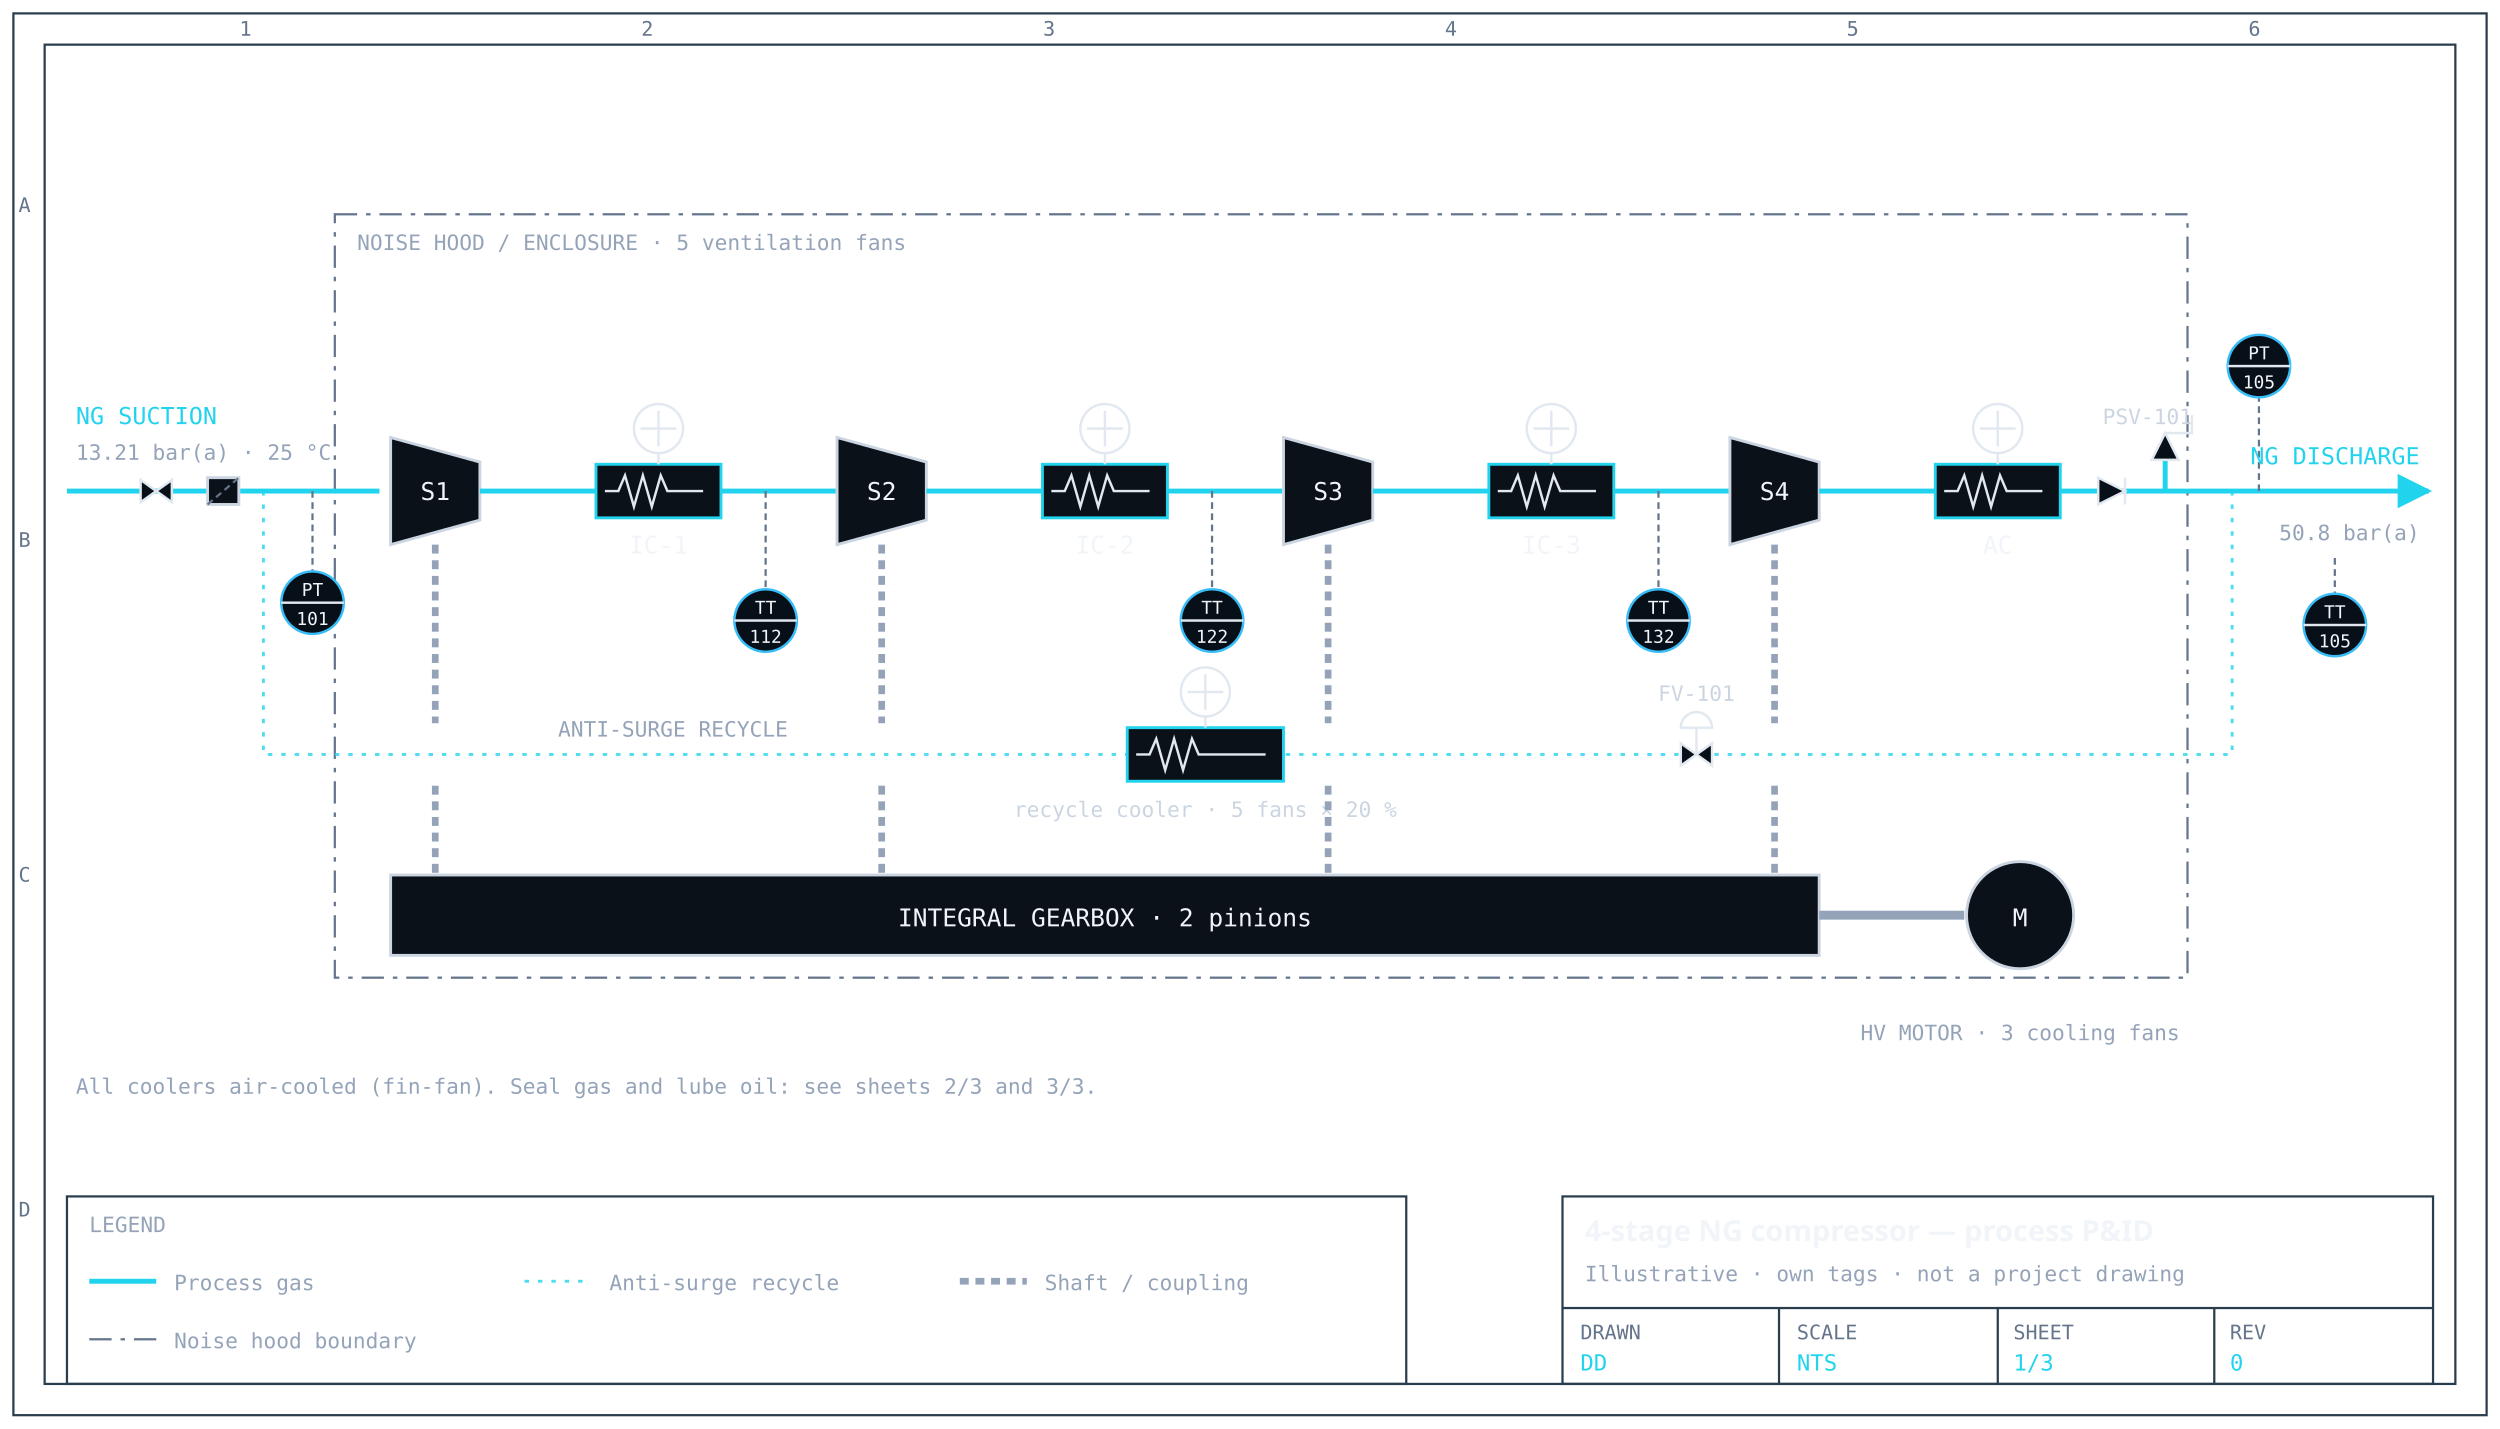
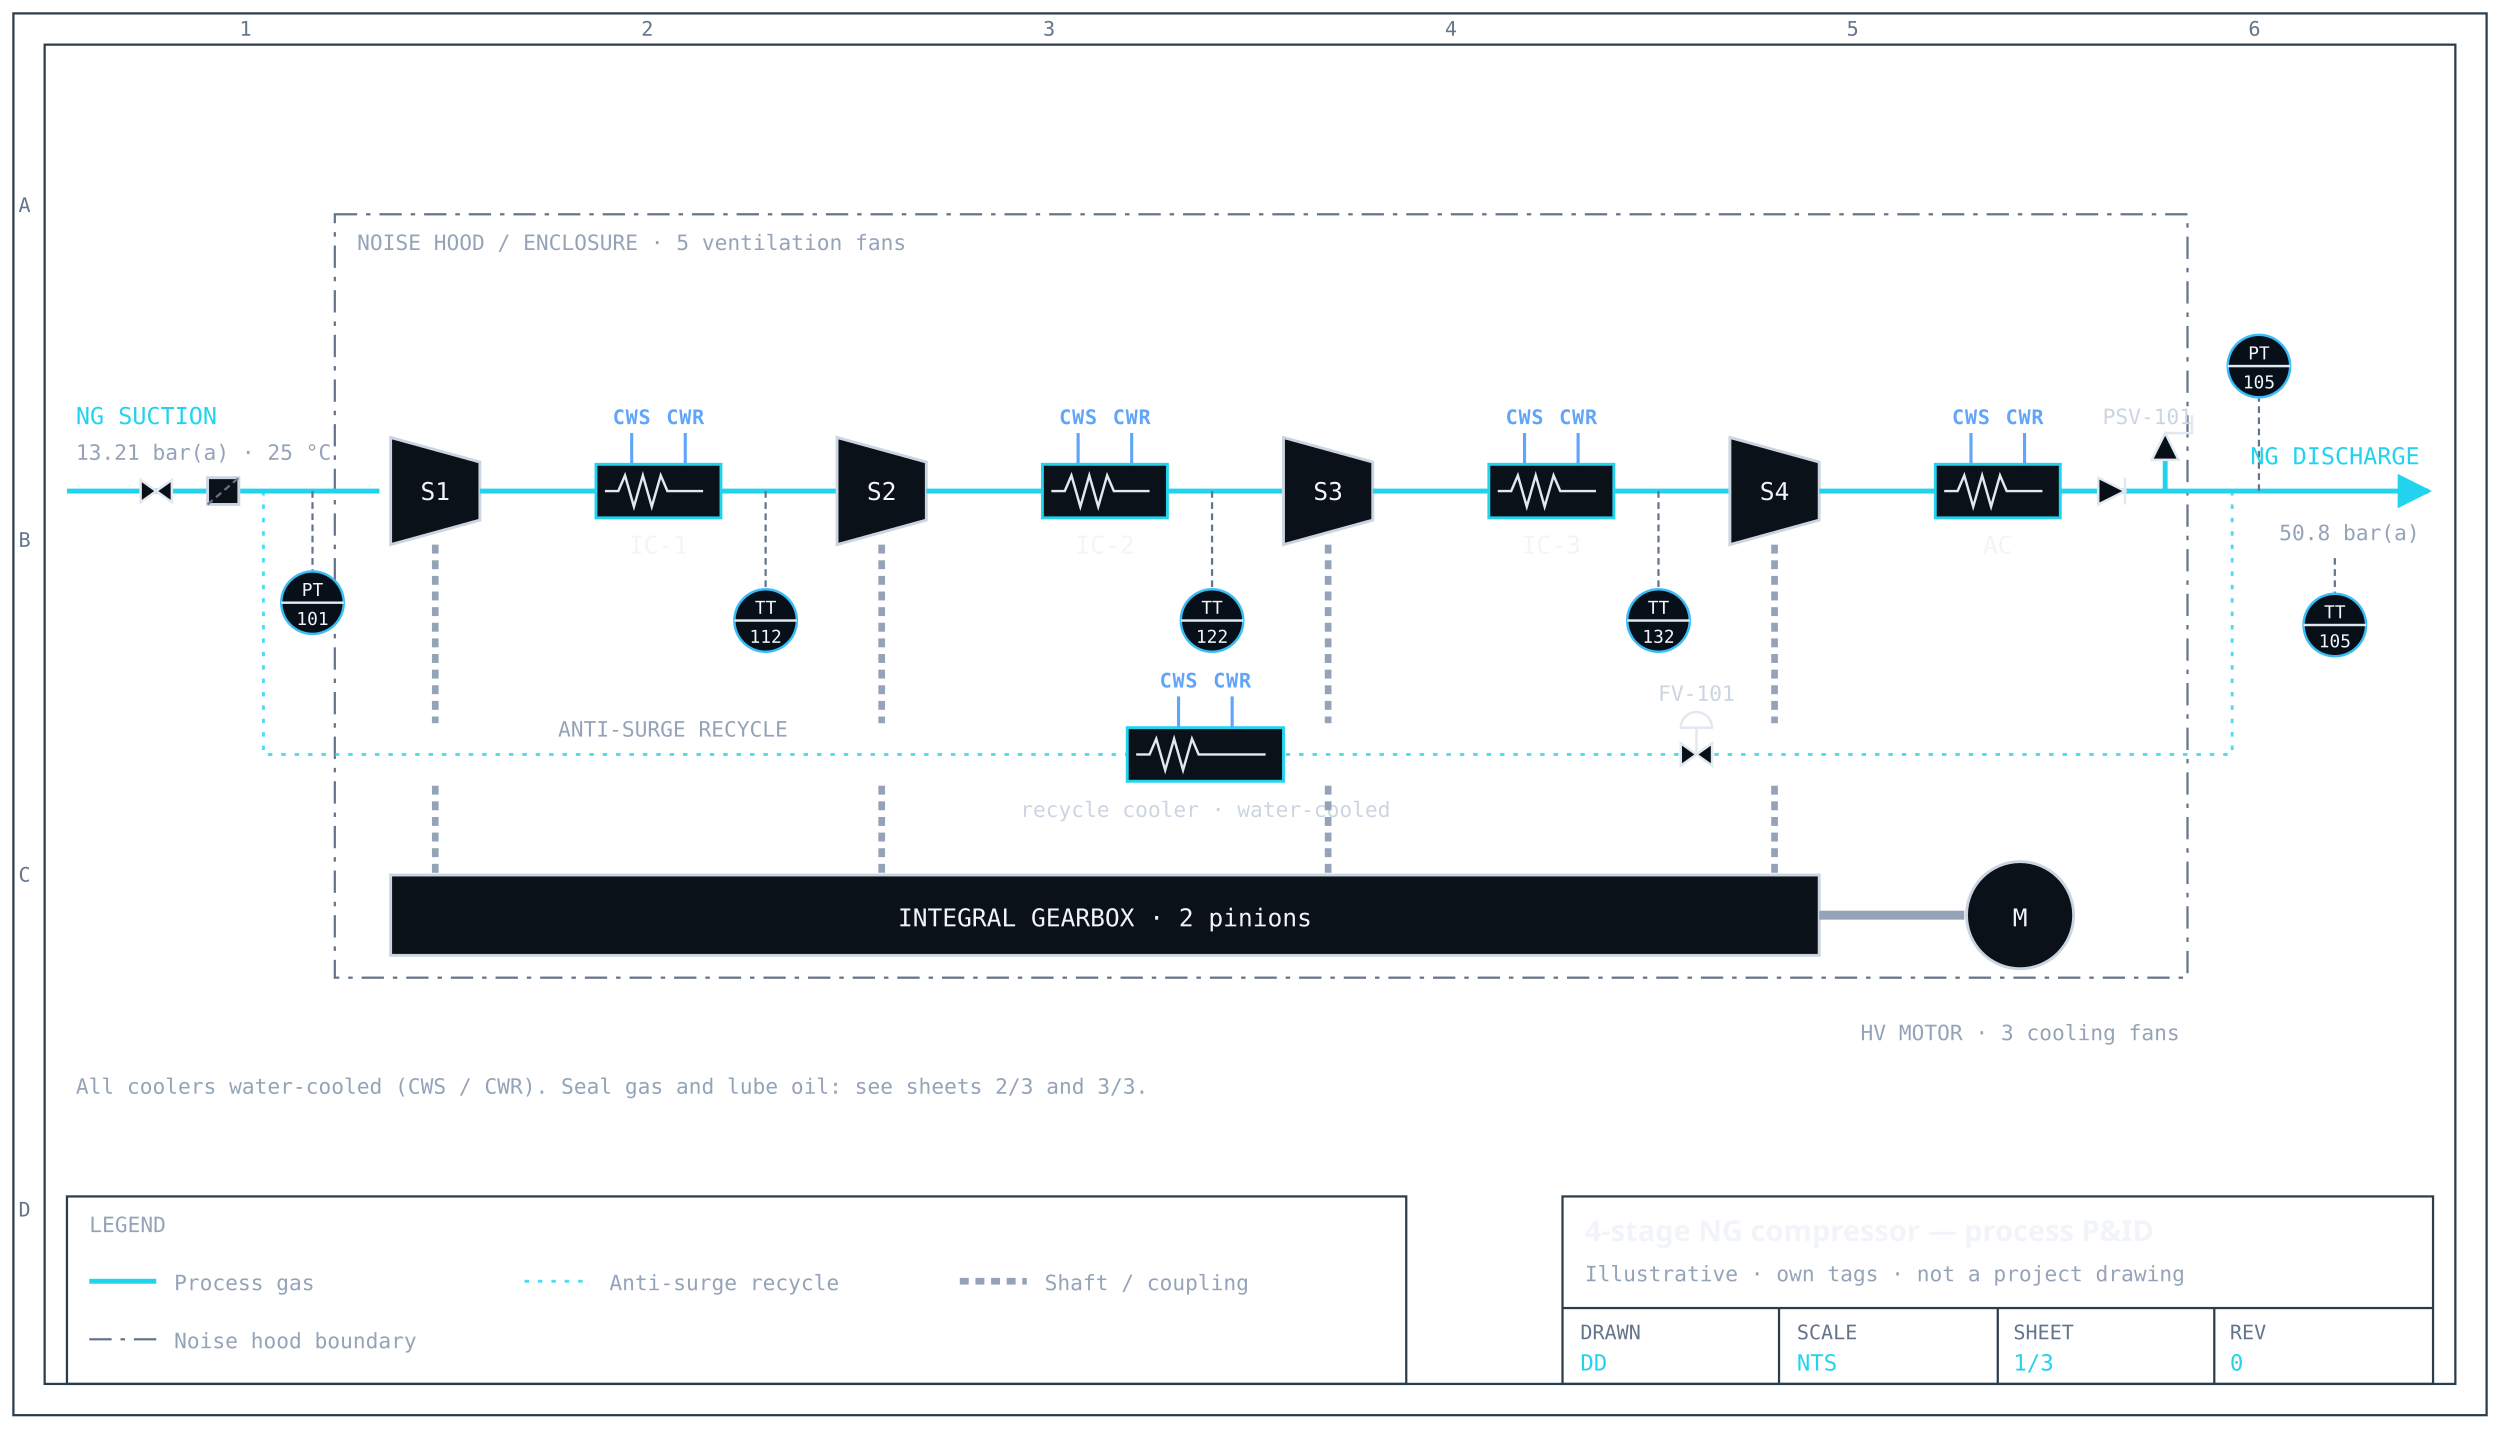
<svg xmlns="http://www.w3.org/2000/svg" class="pid" viewBox="0 0 1120 640" role="img" aria-labelledby="c3p-t c3p-d">
  <style>.pid{display:block;width:100%;height:auto;background:#071018}
.pid .fr{fill:none;stroke:#2A3D4D;stroke-width:1}.pid .zn{fill:#64748B;font:400 9px "IBM Plex Mono",ui-monospace,monospace;text-anchor:middle}
.pid .eq{fill:#0B1118;stroke:#CBD5E1;stroke-width:1.3}.pid .eq.hi{stroke:#22D3EE}.pid .eq.ex{stroke:#A5B4FC}
.pid .ln{fill:none;stroke:#E2E8F0;stroke-width:1.1}.pid .tap{fill:none;stroke:#64748B;stroke-width:1;stroke-dasharray:3 2}
.pid .vv{fill:#071018;stroke:#E2E8F0;stroke-width:1.1}.pid .ib{fill:#071018;stroke:#38BDF8;stroke-width:1.1}
.pid .pl{fill:none;stroke:#22D3EE;stroke-width:2.2}.pid .pl2{fill:none;stroke:#A5B4FC;stroke-width:2;stroke-dasharray:8 4}
.pid .rc{fill:none;stroke:#22D3EE;stroke-width:1.3;stroke-dasharray:2 4;opacity:.8}
.pid .cw{fill:none;stroke:#34D399;stroke-width:2}.pid .cwr{fill:none;stroke:#34D399;stroke-width:2;stroke-dasharray:9 5}.pid .cwb{fill:none;stroke:#34D399;stroke-width:1.4}
.pid .lo{fill:none;stroke:#F59E0B;stroke-width:1.6;stroke-dasharray:6 3}
.pid .sh{stroke:#94A3B8;stroke-width:4}.pid .shd{stroke:#94A3B8;stroke-width:3;stroke-dasharray:4 3}
.pid .tg{fill:#F1F5F9;font:500 11px "IBM Plex Mono",ui-monospace,monospace;text-anchor:middle}.pid .tgs{fill:#CBD5E1;font:400 9.5px "IBM Plex Mono",ui-monospace,monospace;text-anchor:middle}
.pid .it{fill:#F1F5F9;font:500 8px "IBM Plex Mono",ui-monospace,monospace;text-anchor:middle}
.pid .lb{fill:#CBD5E1;font:500 10.5px "IBM Plex Mono",ui-monospace,monospace}.pid .lb.hi{fill:#22D3EE}.pid .lbs{fill:#94A3B8;font:400 9.5px "IBM Plex Mono",ui-monospace,monospace}.pid .cwt{fill:#34D399}
.pid .ttl{fill:#F1F5F9;font:600 13px "IBM Plex Sans",system-ui,sans-serif}
.pid .zl{fill:#64748B;font:400 9px "IBM Plex Mono",ui-monospace,monospace}.pid .tgl{fill:#22D3EE;font:500 10px "IBM Plex Mono",ui-monospace,monospace}
.pid .sg{fill:none;stroke:#A5B4FC;stroke-width:1.8}.pid .sgt{fill:#A5B4FC}.pid .lor{fill:none;stroke:#F59E0B;stroke-width:1.3;stroke-dasharray:3 4}
.pid .encl{fill:none;stroke:#64748B;stroke-width:1;stroke-dasharray:10 4 2 4}
.pid .vt{fill:none;stroke:#94A3B8;stroke-width:1.4;stroke-dasharray:7 4}
+ .pid .cw{fill:none;stroke:#60A5FA;stroke-width:1.4}.pid .cwt{fill:#60A5FA;font:600 9px/1 ui-monospace,monospace;letter-spacing:.04em}
</style>
  <defs>
    <marker id="c3pa" viewBox="0 0 10 10" refX="9" refY="5" markerWidth="7" markerHeight="7" orient="auto">
      <path d="M0 0L10 5L0 10z" fill="#22D3EE" />
    </marker>
    <marker id="c3pb" viewBox="0 0 10 10" refX="9" refY="5" markerWidth="7" markerHeight="7" orient="auto">
      <path d="M0 0L10 5L0 10z" fill="#A5B4FC" />
    </marker>
    <marker id="c3po" viewBox="0 0 10 10" refX="9" refY="5" markerWidth="7" markerHeight="7" orient="auto">
      <path d="M0 0L10 5L0 10z" fill="#F59E0B" />
    </marker>
    <marker id="c3pg" viewBox="0 0 10 10" refX="9" refY="5" markerWidth="7" markerHeight="7" orient="auto">
      <path d="M0 0L10 5L0 10z" fill="#94A3B8" />
    </marker>
  </defs>
  <rect x="6" y="6" width="1108" height="628" class="fr" />
  <rect x="20" y="20" width="1080" height="600" class="fr" />
  <text x="110" y="16" class="zn">1</text>
  <text x="290" y="16" class="zn">2</text>
  <text x="470" y="16" class="zn">3</text>
  <text x="650" y="16" class="zn">4</text>
  <text x="830" y="16" class="zn">5</text>
  <text x="1010" y="16" class="zn">6</text>
  <text x="11" y="95" class="zn">A</text>
  <text x="11" y="245" class="zn">B</text>
  <text x="11" y="395" class="zn">C</text>
  <text x="11" y="545" class="zn">D</text>
  <rect x="150" y="96" width="830" height="342" class="encl" />
  <text x="160" y="112" class="lbs">NOISE HOOD / ENCLOSURE · 5 ventilation fans</text>
  <path d="M30 220H170" class="pl" />
  <text x="34" y="190" class="lb hi">NG SUCTION</text>
  <text x="34" y="206" class="lbs">13.21 bar(a) · 25 °C</text>
  <path d="M63 215L77 225V215L63 225Z" class="vv" />
  <path d="M93 214h14v12h-14z" class="eq" />
  <path d="M93 226l14-12" class="tap" />
  <path d="M140 220L140 270" class="tap" />
  <circle cx="140" cy="270" r="14" class="ib" />
  <path d="M126 270h28" class="ln" />
  <text x="140" y="267" class="it">PT</text>
  <text x="140" y="280" class="it">101</text>
  <path d="M175 196L215 207V233L175 244Z" class="eq" />
  <text x="195" y="224" class="tg">S1</text>
  <path d="M215 220H267" class="pl" />
  <rect x="267.0" y="208" width="56" height="24" class="eq hi" />
  <path d="M271.0 220h6l3-7 4 14 4-14 4 14 4-14 3 7h16" class="ln" />
-   <circle cx="295" cy="192" r="11" class="ln" />
-   <path d="M287 192h16M295 184v16" class="ln" />
-   <path d="M295 203V208" class="ln" />
+   <path d="M283 208V194M307 208V194" class="cw" />
+   <text x="283" y="190" class="cwt" text-anchor="middle">CWS</text>
+   <text x="307" y="190" class="cwt" text-anchor="middle">CWR</text>
  <text x="295" y="248" class="tg">IC-1</text>
  <path d="M323 220H375" class="pl" />
  <path d="M343 220L343 278" class="tap" />
  <circle cx="343" cy="278" r="14" class="ib" />
  <path d="M329 278h28" class="ln" />
  <text x="343" y="275" class="it">TT</text>
  <text x="343" y="288" class="it">112</text>
  <path d="M375 196L415 207V233L375 244Z" class="eq" />
  <text x="395" y="224" class="tg">S2</text>
  <path d="M415 220H467" class="pl" />
  <rect x="467.0" y="208" width="56" height="24" class="eq hi" />
  <path d="M471.0 220h6l3-7 4 14 4-14 4 14 4-14 3 7h16" class="ln" />
-   <circle cx="495" cy="192" r="11" class="ln" />
-   <path d="M487 192h16M495 184v16" class="ln" />
-   <path d="M495 203V208" class="ln" />
+   <path d="M483 208V194M507 208V194" class="cw" />
+   <text x="483" y="190" class="cwt" text-anchor="middle">CWS</text>
+   <text x="507" y="190" class="cwt" text-anchor="middle">CWR</text>
  <text x="495" y="248" class="tg">IC-2</text>
  <path d="M523 220H575" class="pl" />
  <path d="M543 220L543 278" class="tap" />
  <circle cx="543" cy="278" r="14" class="ib" />
  <path d="M529 278h28" class="ln" />
  <text x="543" y="275" class="it">TT</text>
  <text x="543" y="288" class="it">122</text>
  <path d="M575 196L615 207V233L575 244Z" class="eq" />
  <text x="595" y="224" class="tg">S3</text>
  <path d="M615 220H667" class="pl" />
  <rect x="667.0" y="208" width="56" height="24" class="eq hi" />
  <path d="M671.0 220h6l3-7 4 14 4-14 4 14 4-14 3 7h16" class="ln" />
-   <circle cx="695" cy="192" r="11" class="ln" />
-   <path d="M687 192h16M695 184v16" class="ln" />
-   <path d="M695 203V208" class="ln" />
+   <path d="M683 208V194M707 208V194" class="cw" />
+   <text x="683" y="190" class="cwt" text-anchor="middle">CWS</text>
+   <text x="707" y="190" class="cwt" text-anchor="middle">CWR</text>
  <text x="695" y="248" class="tg">IC-3</text>
  <path d="M723 220H775" class="pl" />
  <path d="M743 220L743 278" class="tap" />
  <circle cx="743" cy="278" r="14" class="ib" />
  <path d="M729 278h28" class="ln" />
  <text x="743" y="275" class="it">TT</text>
  <text x="743" y="288" class="it">132</text>
  <path d="M775 196L815 207V233L775 244Z" class="eq" />
  <text x="795" y="224" class="tg">S4</text>
  <path d="M815 220H867" class="pl" />
  <rect x="867.0" y="208" width="56" height="24" class="eq hi" />
  <path d="M871.0 220h6l3-7 4 14 4-14 4 14 4-14 3 7h16" class="ln" />
-   <circle cx="895" cy="192" r="11" class="ln" />
-   <path d="M887 192h16M895 184v16" class="ln" />
-   <path d="M895 203V208" class="ln" />
+   <path d="M883 208V194M907 208V194" class="cw" />
+   <text x="883" y="190" class="cwt" text-anchor="middle">CWS</text>
+   <text x="907" y="190" class="cwt" text-anchor="middle">CWR</text>
  <text x="895" y="248" class="tg">AC</text>
  <path d="M923 220H1088" class="pl" marker-end="url(#c3pa)" />
  <path d="M940 214V226L952 220Z" class="vv" />
  <path d="M952 214V226" class="ln" />
  <path d="M970 220V206" class="pl" />
  <path d="M964 206L976 206L970 194Z" class="vv" />
  <path d="M970 194h12v-8" class="ln" />
  <text x="962" y="190" class="tgs" text-anchor="end">PSV-101</text>
  <path d="M1012 220L1012 164" class="tap" />
  <circle cx="1012" cy="164" r="14" class="ib" />
  <path d="M998 164h28" class="ln" />
  <text x="1012" y="161" class="it">PT</text>
  <text x="1012" y="174" class="it">105</text>
  <path d="M1046 250L1046 280" class="tap" />
  <circle cx="1046" cy="280" r="14" class="ib" />
  <path d="M1032 280h28" class="ln" />
  <text x="1046" y="277" class="it">TT</text>
  <text x="1046" y="290" class="it">105</text>
  <text x="1084" y="208" class="lb hi" text-anchor="end">NG DISCHARGE</text>
  <text x="1084" y="242" class="lbs" text-anchor="end">50.8 bar(a)</text>
  <path d="M1000 220V338H118V220" class="rc" />
  <path d="M753 333L767 343V333L753 343Z" class="vv" />
  <path d="M760 338V326M753 326a7 7 0 0 1 14 0Z" class="ln" />
  <text x="760" y="314" class="tgs">FV-101</text>
  <rect x="505.0" y="326" width="70" height="24" class="eq hi" />
  <path d="M509.0 338h6l3-7 4 14 4-14 4 14 4-14 3 7h30" class="ln" />
-   <circle cx="540" cy="310" r="11" class="ln" />
-   <path d="M532 310h16M540 302v16" class="ln" />
-   <path d="M540 321V326" class="ln" />
-   <text x="540" y="366" class="tgs">recycle cooler · 5 fans × 20 %</text>
+   <path d="M528 326V312M552 326V312" class="cw" />
+   <text x="528" y="308" class="cwt" text-anchor="middle">CWS</text>
+   <text x="552" y="308" class="cwt" text-anchor="middle">CWR</text>
+   <text x="540" y="366" class="tgs">recycle cooler · water-cooled</text>
  <text x="250" y="330" class="lbs">ANTI-SURGE RECYCLE</text>
  <rect x="175" y="392" width="640" height="36" class="eq" />
  <text x="495" y="415" class="tg">INTEGRAL GEARBOX · 2 pinions</text>
  <path d="M195 244V324M195 352V392" class="shd" />
  <path d="M395 244V324M395 352V392" class="shd" />
  <path d="M595 244V324M595 352V392" class="shd" />
  <path d="M795 244V324M795 352V392" class="shd" />
  <path d="M815 410H880" class="sh" />
  <circle cx="905" cy="410" r="24" class="eq" />
  <text x="905" y="415" class="tg">M</text>
  <text x="905" y="466" class="lbs" text-anchor="middle">HV MOTOR · 3 cooling fans</text>
-   <text x="34" y="490" class="lbs">All coolers air-cooled (fin-fan). Seal gas and lube oil: see sheets 2/3 and 3/3.</text>
+   <text x="34" y="490" class="lbs">All coolers water-cooled (CWS / CWR). Seal gas and lube oil: see sheets 2/3 and 3/3.</text>
  <rect x="30" y="536" width="600" height="84" class="fr" />
  <text x="40" y="552" class="lbs">LEGEND</text>
  <path d="M40 574h30" class="pl" />
  <text x="78" y="578" class="lbs">Process gas</text>
  <path d="M235 574h30" class="rc" />
  <text x="273" y="578" class="lbs">Anti-surge recycle</text>
  <path d="M430 574h30" class="shd" />
  <text x="468" y="578" class="lbs">Shaft / coupling</text>
  <path d="M40 600h30" class="encl" />
  <text x="78" y="604" class="lbs">Noise hood boundary</text>
  <rect x="700" y="536" width="390" height="84" class="fr" />
  <path d="M700 586h390M797 586v34M895 586v34M992 586v34" class="fr" />
  <text x="710" y="556" class="ttl">4-stage NG compressor — process P&amp;ID</text>
  <text x="710" y="574" class="lbs">Illustrative · own tags · not a project drawing</text>
  <text x="708" y="600" class="zl">DRAWN</text>
  <text x="708" y="614" class="tgl">DD</text>
  <text x="805" y="600" class="zl">SCALE</text>
  <text x="805" y="614" class="tgl">NTS</text>
  <text x="902" y="600" class="zl">SHEET</text>
  <text x="902" y="614" class="tgl">1/3</text>
  <text x="999" y="600" class="zl">REV</text>
  <text x="999" y="614" class="tgl">0</text>
</svg>
